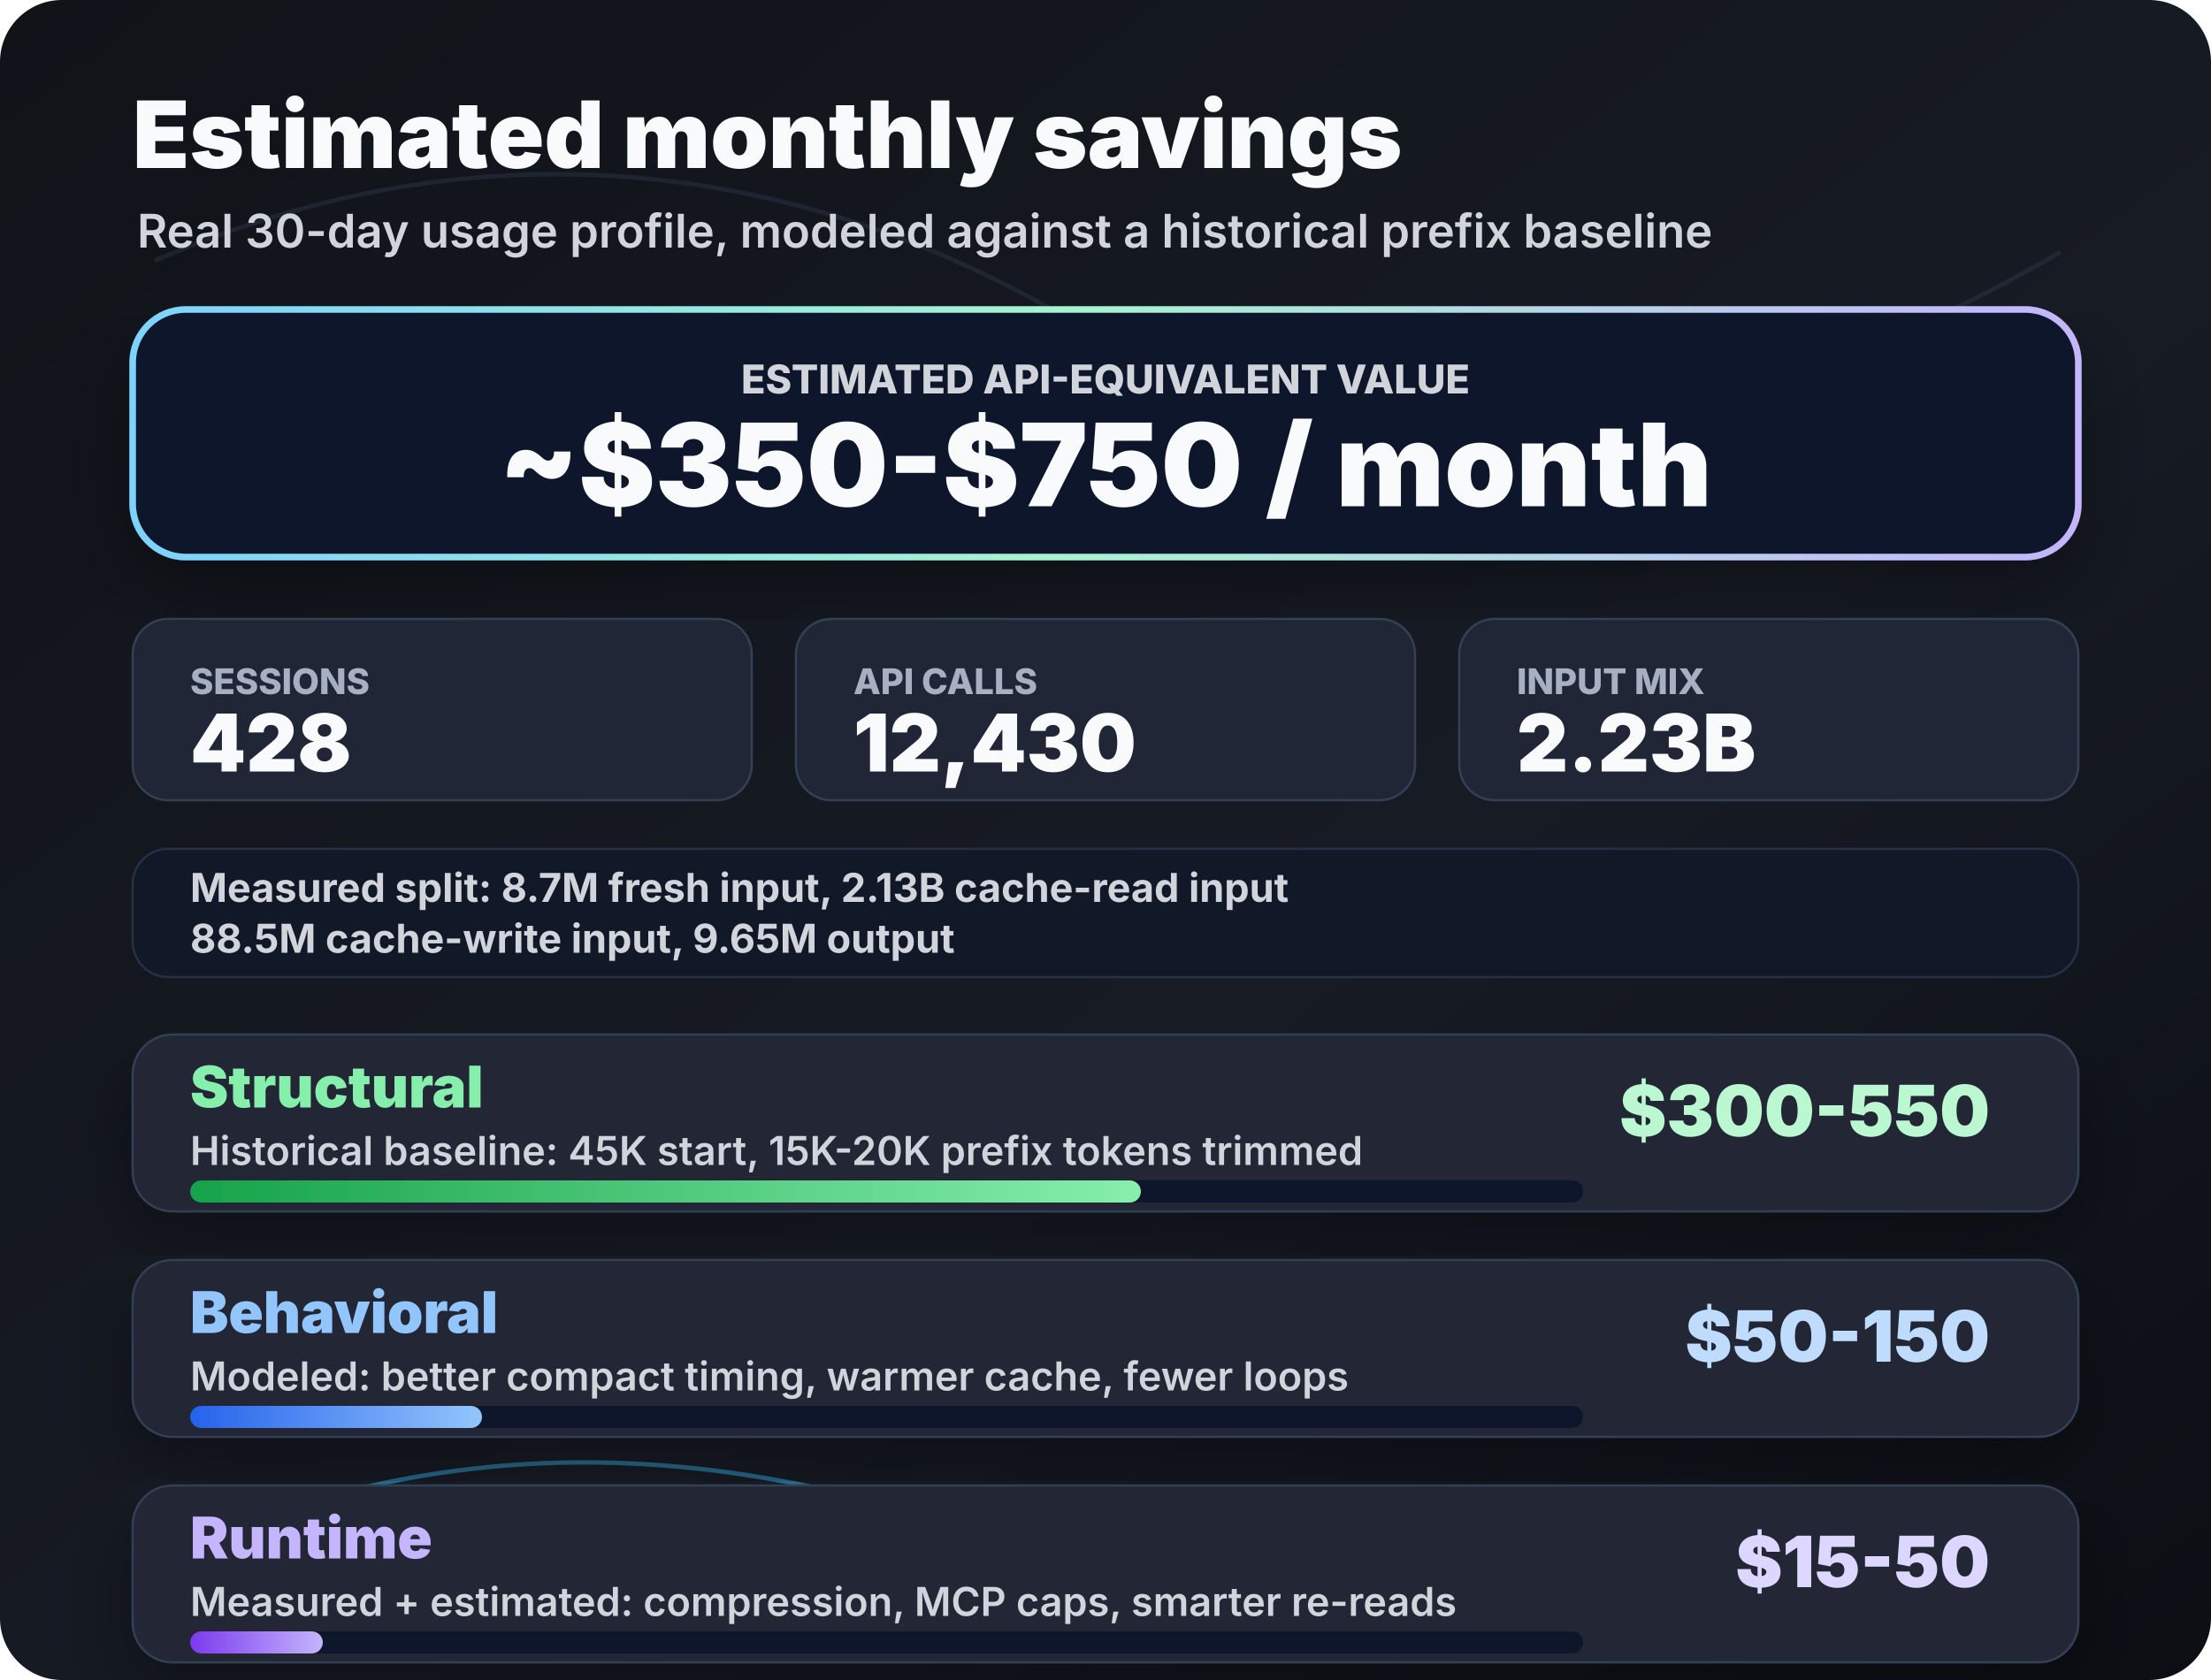
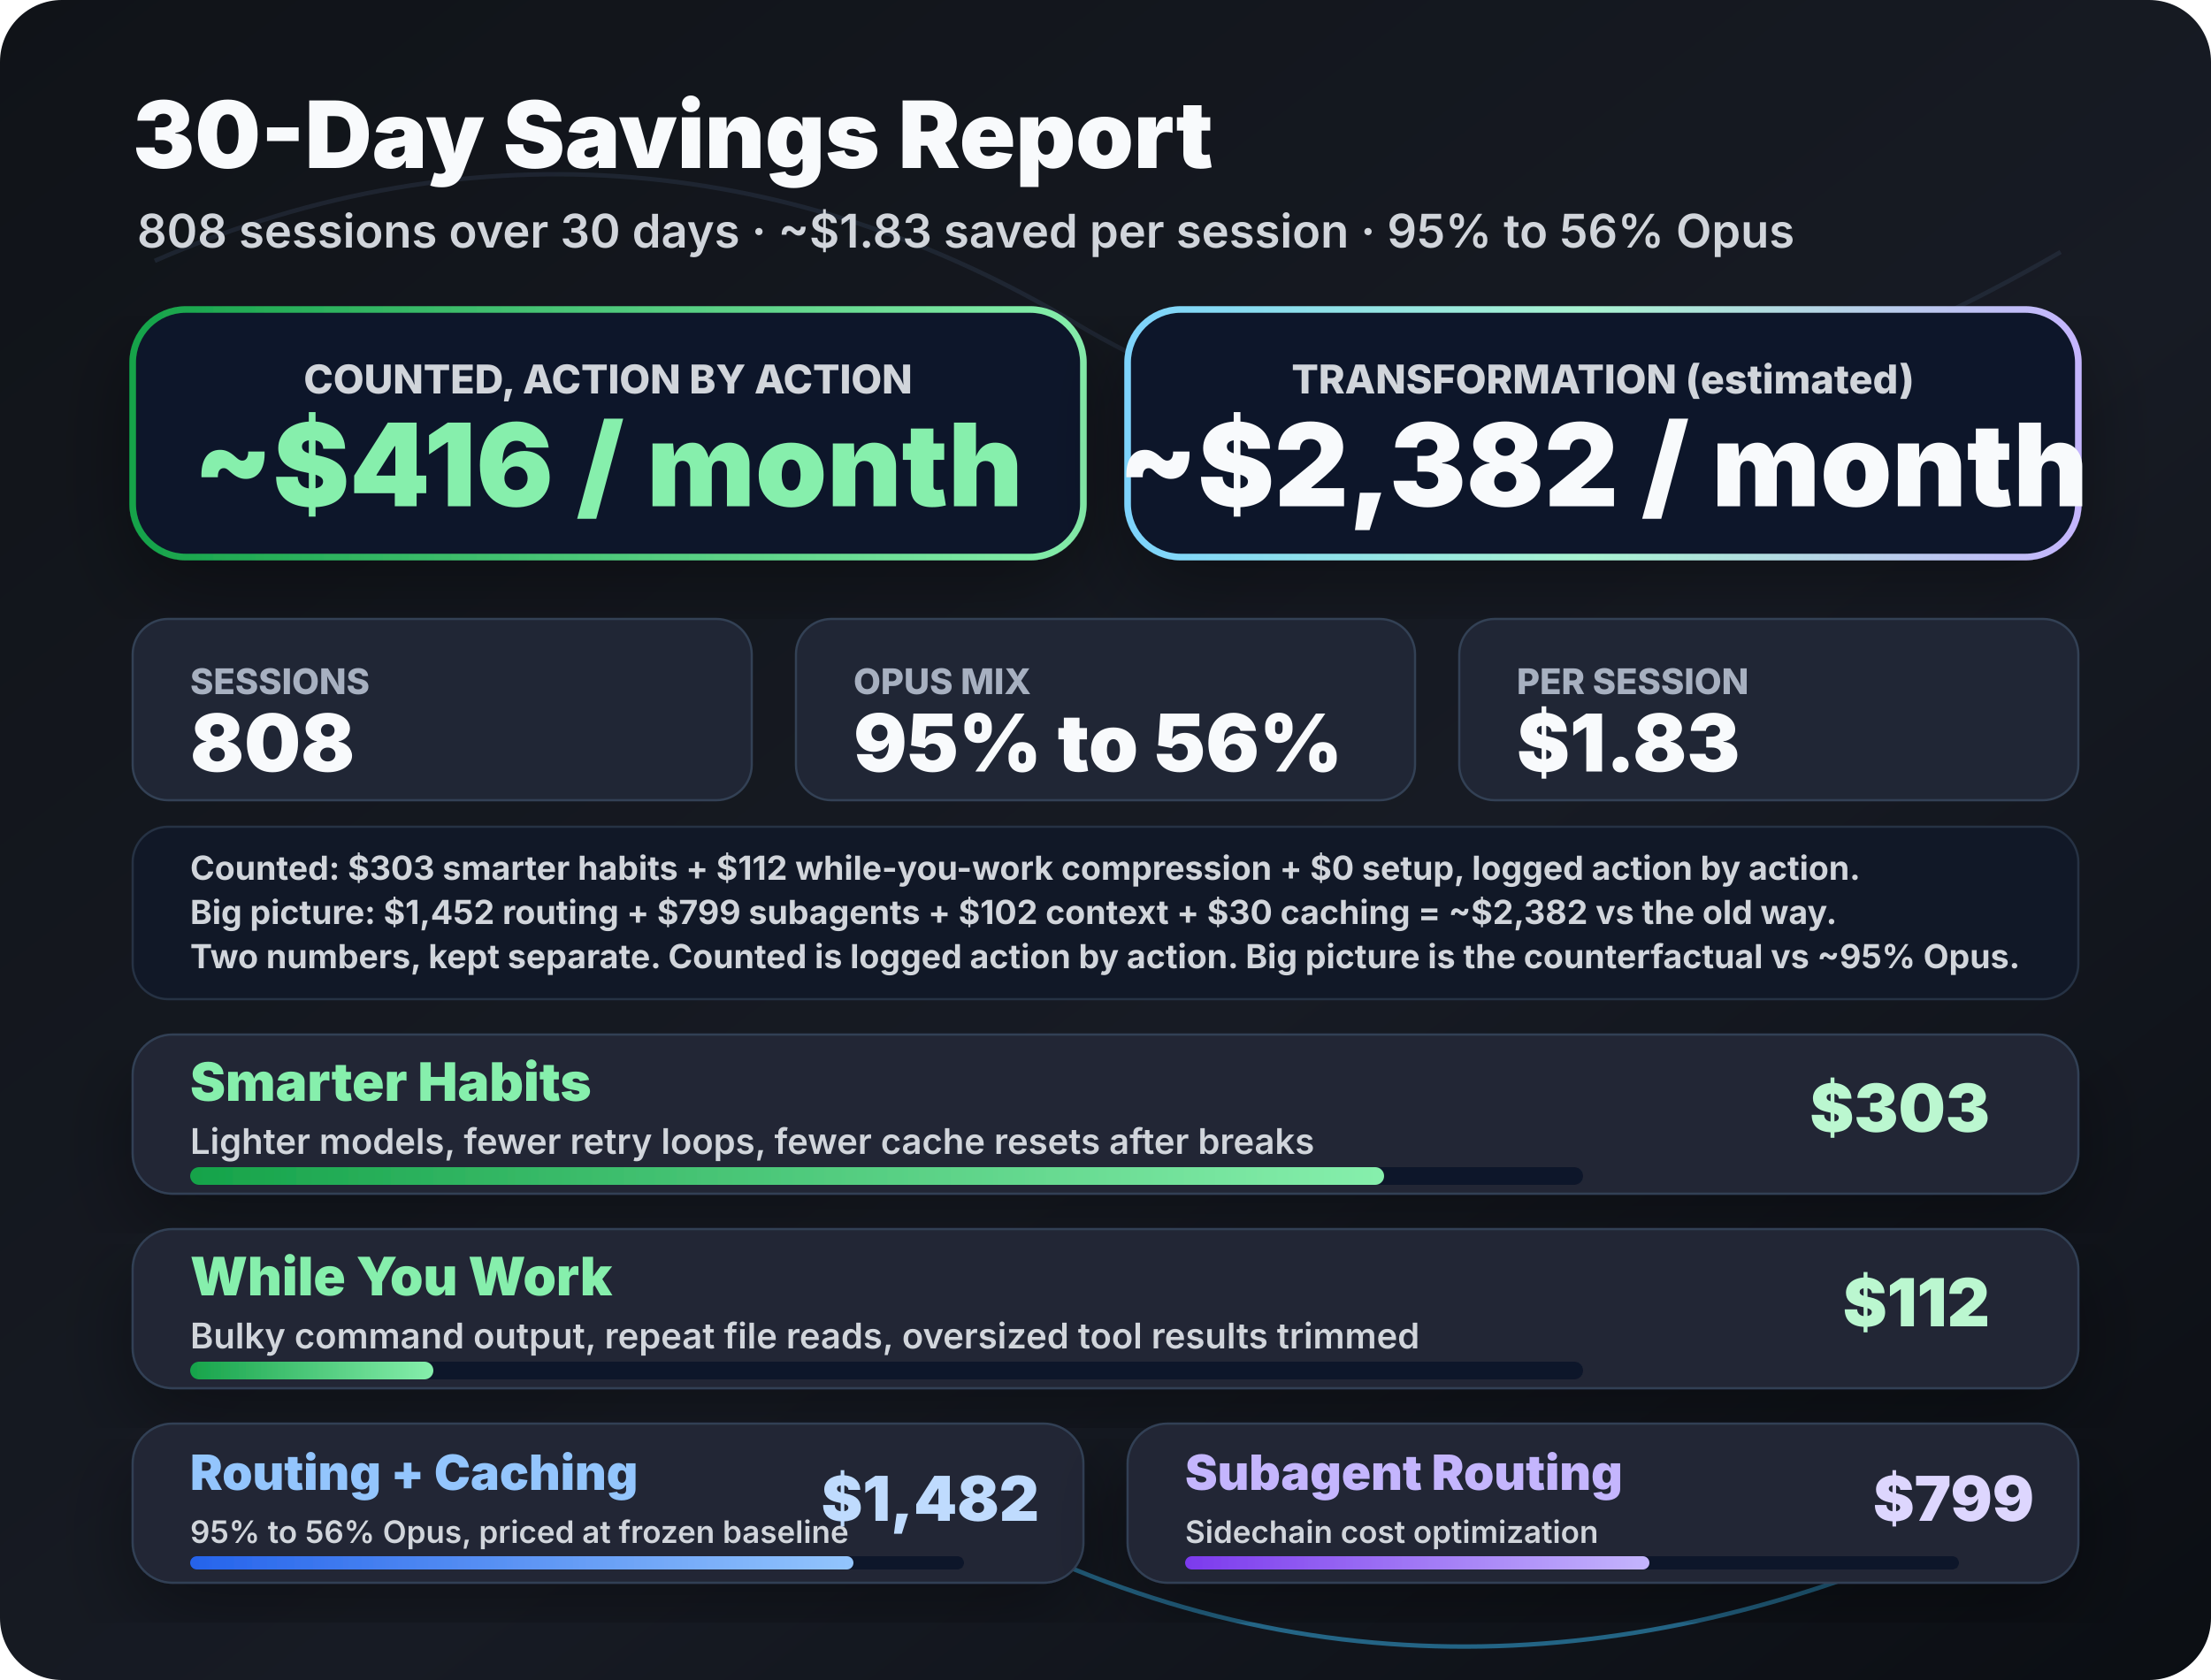
<svg xmlns="http://www.w3.org/2000/svg" viewBox="0 0 1000 760" width="1000" height="760" role="img" aria-labelledby="title desc">
  <defs>
    <linearGradient id="bg" x1="0" y1="0" x2="1" y2="1">
      <stop offset="0%" stop-color="#101318" />
      <stop offset="58%" stop-color="#171b24" />
      <stop offset="100%" stop-color="#0b0e13" />
    </linearGradient>
    <linearGradient id="totalGlow" x1="0" y1="0" x2="1" y2="0">
      <stop offset="0%" stop-color="#7dd3fc" />
      <stop offset="48%" stop-color="#a7f3d0" />
      <stop offset="100%" stop-color="#c4b5fd" />
    </linearGradient>
-     <linearGradient id="structuralFill" x1="0" y1="0" x2="1" y2="0">
+     <linearGradient id="measuredFill" x1="0" y1="0" x2="1" y2="0">
      <stop offset="0%" stop-color="#16a34a" />
      <stop offset="100%" stop-color="#86efac" />
    </linearGradient>
-     <linearGradient id="behaviorFill" x1="0" y1="0" x2="1" y2="0">
+     <linearGradient id="routingFill" x1="0" y1="0" x2="1" y2="0">
      <stop offset="0%" stop-color="#2563eb" />
      <stop offset="100%" stop-color="#93c5fd" />
    </linearGradient>
-     <linearGradient id="runtimeFill" x1="0" y1="0" x2="1" y2="0">
+     <linearGradient id="subagentFill" x1="0" y1="0" x2="1" y2="0">
      <stop offset="0%" stop-color="#7c3aed" />
      <stop offset="100%" stop-color="#c4b5fd" />
    </linearGradient>
    <filter id="softShadow" x="-10%" y="-10%" width="120%" height="135%">
      <feDropShadow dx="0" dy="14" stdDeviation="18" flood-color="#000000" flood-opacity="0.36" />
    </filter>
    <style>
      .bgText { font-family: Inter, ui-sans-serif, -apple-system, BlinkMacSystemFont, "Segoe UI", sans-serif; }
      .mono { font-family: "SF Mono", "Fira Code", ui-monospace, monospace; }
      .muted { fill: #d1d5db; }
      .quiet { fill: #a7b0c0; }
      .strong { fill: #f8fafc; }
-       .headline {
-         animation: fadeHead 8200ms ease-in-out infinite;
-       }
-       .metric {
-         animation-duration: 8200ms;
-         animation-timing-function: ease-in-out;
-         animation-iteration-count: infinite;
-       }
+       .headline { animation: fadeHead 16400ms ease-in-out infinite; }
+       .metric { animation-duration: 16400ms; animation-timing-function: ease-in-out; animation-iteration-count: infinite; }
      .m1 { animation-name: fadeM1; }
      .m2 { animation-name: fadeM2; }
      .m3 { animation-name: fadeM3; }
-       .assumption {
-         animation: fadeAssumption 8200ms ease-in-out infinite;
-       }
-       .card {
-         animation-duration: 8200ms;
-         animation-timing-function: cubic-bezier(.2,.9,.2,1);
-         animation-iteration-count: infinite;
-       }
+       .assumption { animation: fadeAssumption 16400ms ease-in-out infinite; }
+       .card { animation-duration: 16400ms; animation-timing-function: cubic-bezier(.2,.9,.2,1); animation-iteration-count: infinite; }
      .card1 { animation-name: riseCard1; }
      .card2 { animation-name: riseCard2; }
      .card3 { animation-name: riseCard3; }
-       .barFill {
-         transform-box: fill-box;
-         transform-origin: left center;
-         animation-duration: 8200ms;
-         animation-timing-function: cubic-bezier(.16,1,.3,1);
-         animation-iteration-count: infinite;
-       }
+       .card4 { animation-name: riseCard4; }
+       .barFill { transform-box: fill-box; transform-origin: left center; animation-duration: 16400ms; animation-timing-function: cubic-bezier(.16,1,.3,1); animation-iteration-count: infinite; }
      .b1 { animation-name: loadB1; }
      .b2 { animation-name: loadB2; }
      .b3 { animation-name: loadB3; }
-       .totalBox {
-         animation: riseTotal 8200ms cubic-bezier(.2,.9,.2,1) infinite;
-       }
-       .pulse {
-         opacity: .48;
-         animation: breathe 2200ms ease-in-out infinite;
-       }
-       @keyframes fadeHead {
-         0%, 96%, 100% { opacity: 0; }
-         8%, 90% { opacity: 1; }
-       }
-       @keyframes riseTotal {
-         0%, 4%, 96%, 100% { opacity: 0; transform: translateY(18px); }
-         14%, 90% { opacity: 1; transform: translateY(0); }
-       }
-       @keyframes fadeM1 {
-         0%, 10%, 96%, 100% { opacity: 0; }
-         18%, 90% { opacity: 1; }
-       }
-       @keyframes fadeM2 {
-         0%, 12%, 96%, 100% { opacity: 0; }
-         20%, 90% { opacity: 1; }
-       }
-       @keyframes fadeM3 {
-         0%, 14%, 96%, 100% { opacity: 0; }
-         22%, 90% { opacity: 1; }
-       }
-       @keyframes fadeAssumption {
-         0%, 20%, 96%, 100% { opacity: 0; }
-         30%, 90% { opacity: 1; }
-       }
-       @keyframes riseCard1 {
-         0%, 26%, 96%, 100% { opacity: 0; transform: translateY(18px); }
-         36%, 90% { opacity: 1; transform: translateY(0); }
-       }
-       @keyframes riseCard2 {
-         0%, 34%, 96%, 100% { opacity: 0; transform: translateY(18px); }
-         44%, 90% { opacity: 1; transform: translateY(0); }
-       }
-       @keyframes riseCard3 {
-         0%, 42%, 96%, 100% { opacity: 0; transform: translateY(18px); }
-         52%, 90% { opacity: 1; transform: translateY(0); }
-       }
-       @keyframes loadB1 {
-         0%, 38%, 96%, 100% { transform: scaleX(0); }
-         52%, 90% { transform: scaleX(1); }
-       }
-       @keyframes loadB2 {
-         0%, 46%, 96%, 100% { transform: scaleX(0); }
-         60%, 90% { transform: scaleX(1); }
-       }
-       @keyframes loadB3 {
-         0%, 54%, 96%, 100% { transform: scaleX(0); }
-         68%, 90% { transform: scaleX(1); }
-       }
-       @keyframes breathe {
-         0%, 100% { opacity: .24; }
-         50% { opacity: .7; }
-       }
+       .b4 { animation-name: loadB4; }
+       .totalBox { animation: riseTotal 16400ms cubic-bezier(.2,.9,.2,1) infinite; }
+       .pulse { opacity: .48; animation: breathe 4400ms ease-in-out infinite; }
+       @keyframes fadeHead { 0%, 96%, 100% { opacity: 0; } 8%, 90% { opacity: 1; } }
+       @keyframes riseTotal { 0%, 4%, 96%, 100% { opacity: 0; transform: translateY(18px); } 14%, 90% { opacity: 1; transform: translateY(0); } }
+       @keyframes fadeM1 { 0%, 10%, 96%, 100% { opacity: 0; } 18%, 90% { opacity: 1; } }
+       @keyframes fadeM2 { 0%, 12%, 96%, 100% { opacity: 0; } 20%, 90% { opacity: 1; } }
+       @keyframes fadeM3 { 0%, 14%, 96%, 100% { opacity: 0; } 22%, 90% { opacity: 1; } }
+       @keyframes fadeAssumption { 0%, 20%, 96%, 100% { opacity: 0; } 30%, 90% { opacity: 1; } }
+       @keyframes riseCard1 { 0%, 26%, 96%, 100% { opacity: 0; transform: translateY(18px); } 36%, 90% { opacity: 1; transform: translateY(0); } }
+       @keyframes riseCard2 { 0%, 34%, 96%, 100% { opacity: 0; transform: translateY(18px); } 44%, 90% { opacity: 1; transform: translateY(0); } }
+       @keyframes riseCard3 { 0%, 42%, 96%, 100% { opacity: 0; transform: translateY(18px); } 52%, 90% { opacity: 1; transform: translateY(0); } }
+       @keyframes riseCard4 { 0%, 50%, 96%, 100% { opacity: 0; transform: translateY(18px); } 60%, 90% { opacity: 1; transform: translateY(0); } }
+       @keyframes loadB1 { 0%, 38%, 96%, 100% { transform: scaleX(0); } 52%, 90% { transform: scaleX(1); } }
+       @keyframes loadB2 { 0%, 46%, 96%, 100% { transform: scaleX(0); } 60%, 90% { transform: scaleX(1); } }
+       @keyframes loadB3 { 0%, 54%, 96%, 100% { transform: scaleX(0); } 68%, 90% { transform: scaleX(1); } }
+       @keyframes loadB4 { 0%, 62%, 96%, 100% { transform: scaleX(0); } 76%, 90% { transform: scaleX(1); } }
+       @keyframes breathe { 0%, 100% { opacity: .24; } 50% { opacity: .7; } }
      @media (prefers-reduced-motion: reduce) {
-         .headline, .metric, .assumption, .card, .barFill, .totalBox, .pulse {
-           animation: none;
-           opacity: 1;
-           transform: none;
-         }
+         .headline, .metric, .assumption, .card, .barFill, .totalBox, .pulse { animation: none; opacity: 1; transform: none; }
      }
    </style>
  </defs>
  <rect width="1000" height="760" rx="28" fill="url(#bg)" />
  <path d="M70 118 C216 54 362 72 486 146 C616 224 766 210 932 114" fill="none" stroke="#334155" stroke-width="2" opacity=".36" />
  <path class="pulse" d="M74 704 C218 638 354 656 486 710 C638 772 790 746 926 674" fill="none" stroke="#38bdf8" stroke-width="2" />
  <g class="headline bgText">
-     <text x="60" y="76" class="strong" font-size="42" font-weight="850" letter-spacing="0">Estimated monthly savings</text>
-     <text x="62" y="112" class="muted" font-size="21" font-weight="560">Real 30-day usage profile, modeled against a historical prefix baseline</text>
+     <text x="60" y="76" class="strong" font-size="42" font-weight="850" letter-spacing="0">30-Day Savings Report</text>
+     <text x="62" y="112" class="muted" font-size="21" font-weight="560">808 sessions over 30 days · ~$1.83 saved per session · 95% to 56% Opus</text>
  </g>
  <g class="totalBox bgText" filter="url(#softShadow)">
-     <rect x="60" y="140" width="880" height="112" rx="24" fill="#0f172a" stroke="url(#totalGlow)" stroke-width="3" />
-     <text x="500" y="178" fill="#d1d5db" font-size="18" font-weight="800" text-anchor="middle">ESTIMATED API-EQUIVALENT VALUE</text>
-     <text x="500" y="229" fill="#f8fafc" font-size="52" font-weight="900" text-anchor="middle">~$350-$750 / month</text>
+     <rect x="60" y="140" width="430" height="112" rx="24" fill="#0f172a" stroke="url(#measuredFill)" stroke-width="3" />
+     <text x="275" y="178" fill="#d1d5db" font-size="18" font-weight="800" text-anchor="middle">COUNTED, ACTION BY ACTION</text>
+     <text x="275" y="229" fill="#86efac" font-size="52" font-weight="900" text-anchor="middle">~$416 / month</text>
+   </g>
+   <g class="totalBox bgText" filter="url(#softShadow)">
+     <rect x="510" y="140" width="430" height="112" rx="24" fill="#0f172a" stroke="url(#totalGlow)" stroke-width="3" />
+     <text x="725" y="178" fill="#d1d5db" font-size="18" font-weight="800" text-anchor="middle">TRANSFORMATION (estimated)</text>
+     <text x="725" y="229" fill="#f8fafc" font-size="52" font-weight="900" text-anchor="middle">~$2,382 / month</text>
  </g>
  <g class="metric bgText m1">
    <rect x="60" y="280" width="280" height="82" rx="16" fill="#202635" stroke="#334155" />
    <text x="86" y="314" class="quiet" font-size="16" font-weight="800">SESSIONS</text>
-     <text x="86" y="349" class="strong" font-size="36" font-weight="850">428</text>
+     <text x="86" y="349" class="strong" font-size="36" font-weight="850">808</text>
  </g>
  <g class="metric bgText m2">
    <rect x="360" y="280" width="280" height="82" rx="16" fill="#202635" stroke="#334155" />
-     <text x="386" y="314" class="quiet" font-size="16" font-weight="800">API CALLS</text>
-     <text x="386" y="349" class="strong" font-size="36" font-weight="850">12,430</text>
+     <text x="386" y="314" class="quiet" font-size="16" font-weight="800">OPUS MIX</text>
+     <text x="386" y="349" class="strong" font-size="36" font-weight="850">95% to 56%</text>
  </g>
  <g class="metric bgText m3">
    <rect x="660" y="280" width="280" height="82" rx="16" fill="#202635" stroke="#334155" />
-     <text x="686" y="314" class="quiet" font-size="16" font-weight="800">INPUT MIX</text>
-     <text x="686" y="349" class="strong" font-size="36" font-weight="850">2.23B</text>
+     <text x="686" y="314" class="quiet" font-size="16" font-weight="800">PER SESSION</text>
+     <text x="686" y="349" class="strong" font-size="36" font-weight="850">$1.83</text>
  </g>
  <g class="assumption bgText">
-     <rect x="60" y="384" width="880" height="58" rx="16" fill="#111827" stroke="#263244" />
-     <text x="86" y="408" fill="#d1d5db" font-size="18" font-weight="720">Measured split: 8.7M fresh input, 2.13B cache-read input</text>
-     <text x="86" y="431" fill="#d1d5db" font-size="18" font-weight="720">88.5M cache-write input, 9.65M output</text>
+     <rect x="60" y="374" width="880" height="78" rx="16" fill="#111827" stroke="#263244" />
+     <text x="86" y="398" fill="#d1d5db" font-size="15" font-weight="720">Counted: $303 smarter habits + $112 while-you-work compression + $0 setup, logged action by action.</text>
+     <text x="86" y="418" fill="#d1d5db" font-size="15" font-weight="720">Big picture: $1,452 routing + $799 subagents + $102 context + $30 caching = ~$2,382 vs the old way.</text>
+     <text x="86" y="438" fill="#d1d5db" font-size="15" font-weight="720">Two numbers, kept separate. Counted is logged action by action. Big picture is the counterfactual vs ~95% Opus.</text>
  </g>
  <g class="bgText card card1" filter="url(#softShadow)">
-     <rect x="60" y="468" width="880" height="80" rx="18" fill="#202635" stroke="#334155" />
-     <text x="86" y="501" fill="#86efac" font-size="26" font-weight="850">Structural</text>
-     <text x="86" y="527" class="muted" font-size="18" font-weight="560">Historical baseline: 45K start, 15K-20K prefix tokens trimmed</text>
-     <text x="900" y="514" fill="#bbf7d0" font-size="32" font-weight="900" text-anchor="end">$300-550</text>
-     <rect x="86" y="534" width="630" height="10" rx="5" fill="#0f172a" />
-     <rect class="barFill b1" x="86" y="534" width="430" height="10" rx="5" fill="url(#structuralFill)" />
+     <rect x="60" y="468" width="880" height="72" rx="18" fill="#202635" stroke="#334155" />
+     <text x="86" y="498" fill="#86efac" font-size="24" font-weight="850">Smarter Habits</text>
+     <text x="86" y="522" class="muted" font-size="16" font-weight="560">Lighter models, fewer retry loops, fewer cache resets after breaks</text>
+     <text x="900" y="512" fill="#bbf7d0" font-size="30" font-weight="900" text-anchor="end">$303</text>
+     <rect x="86" y="528" width="630" height="8" rx="4" fill="#0f172a" />
+     <rect class="barFill b1" x="86" y="528" width="540" height="8" rx="4" fill="url(#measuredFill)" />
  </g>
  <g class="bgText card card2" filter="url(#softShadow)">
-     <rect x="60" y="570" width="880" height="80" rx="18" fill="#202635" stroke="#334155" />
-     <text x="86" y="603" fill="#93c5fd" font-size="26" font-weight="850">Behavioral</text>
-     <text x="86" y="629" class="muted" font-size="18" font-weight="560">Modeled: better compact timing, warmer cache, fewer loops</text>
-     <text x="900" y="616" fill="#bfdbfe" font-size="32" font-weight="900" text-anchor="end">$50-150</text>
-     <rect x="86" y="636" width="630" height="10" rx="5" fill="#0f172a" />
-     <rect class="barFill b2" x="86" y="636" width="132" height="10" rx="5" fill="url(#behaviorFill)" />
+     <rect x="60" y="556" width="880" height="72" rx="18" fill="#202635" stroke="#334155" />
+     <text x="86" y="586" fill="#86efac" font-size="24" font-weight="850">While You Work</text>
+     <text x="86" y="610" class="muted" font-size="16" font-weight="560">Bulky command output, repeat file reads, oversized tool results trimmed</text>
+     <text x="900" y="600" fill="#bbf7d0" font-size="30" font-weight="900" text-anchor="end">$112</text>
+     <rect x="86" y="616" width="630" height="8" rx="4" fill="#0f172a" />
+     <rect class="barFill b2" x="86" y="616" width="110" height="8" rx="4" fill="url(#measuredFill)" />
  </g>
  <g class="bgText card card3" filter="url(#softShadow)">
-     <rect x="60" y="672" width="880" height="80" rx="18" fill="#202635" stroke="#334155" />
-     <text x="86" y="705" fill="#c4b5fd" font-size="26" font-weight="850">Runtime</text>
-     <text x="86" y="731" class="muted" font-size="18" font-weight="560">Measured + estimated: compression, MCP caps, smarter re-reads</text>
-     <text x="900" y="718" fill="#ddd6fe" font-size="32" font-weight="900" text-anchor="end">$15-50</text>
-     <rect x="86" y="738" width="630" height="10" rx="5" fill="#0f172a" />
-     <rect class="barFill b3" x="86" y="738" width="60" height="10" rx="5" fill="url(#runtimeFill)" />
+     <rect x="60" y="644" width="430" height="72" rx="18" fill="#202635" stroke="#334155" />
+     <text x="86" y="674" fill="#93c5fd" font-size="22" font-weight="850">Routing + Caching</text>
+     <text x="86" y="698" class="muted" font-size="14" font-weight="560">95% to 56% Opus, priced at frozen baseline</text>
+     <text x="470" y="688" fill="#bfdbfe" font-size="28" font-weight="900" text-anchor="end">$1,482</text>
+     <rect x="86" y="704" width="350" height="6" rx="3" fill="#0f172a" />
+     <rect class="barFill b3" x="86" y="704" width="300" height="6" rx="3" fill="url(#routingFill)" />
+   </g>
+   <g class="bgText card card4" filter="url(#softShadow)">
+     <rect x="510" y="644" width="430" height="72" rx="18" fill="#202635" stroke="#334155" />
+     <text x="536" y="674" fill="#c4b5fd" font-size="22" font-weight="850">Subagent Routing</text>
+     <text x="536" y="698" class="muted" font-size="14" font-weight="560">Sidechain cost optimization</text>
+     <text x="920" y="688" fill="#ddd6fe" font-size="28" font-weight="900" text-anchor="end">$799</text>
+     <rect x="536" y="704" width="350" height="6" rx="3" fill="#0f172a" />
+     <rect class="barFill b4" x="536" y="704" width="210" height="6" rx="3" fill="url(#subagentFill)" />
  </g>
</svg>
